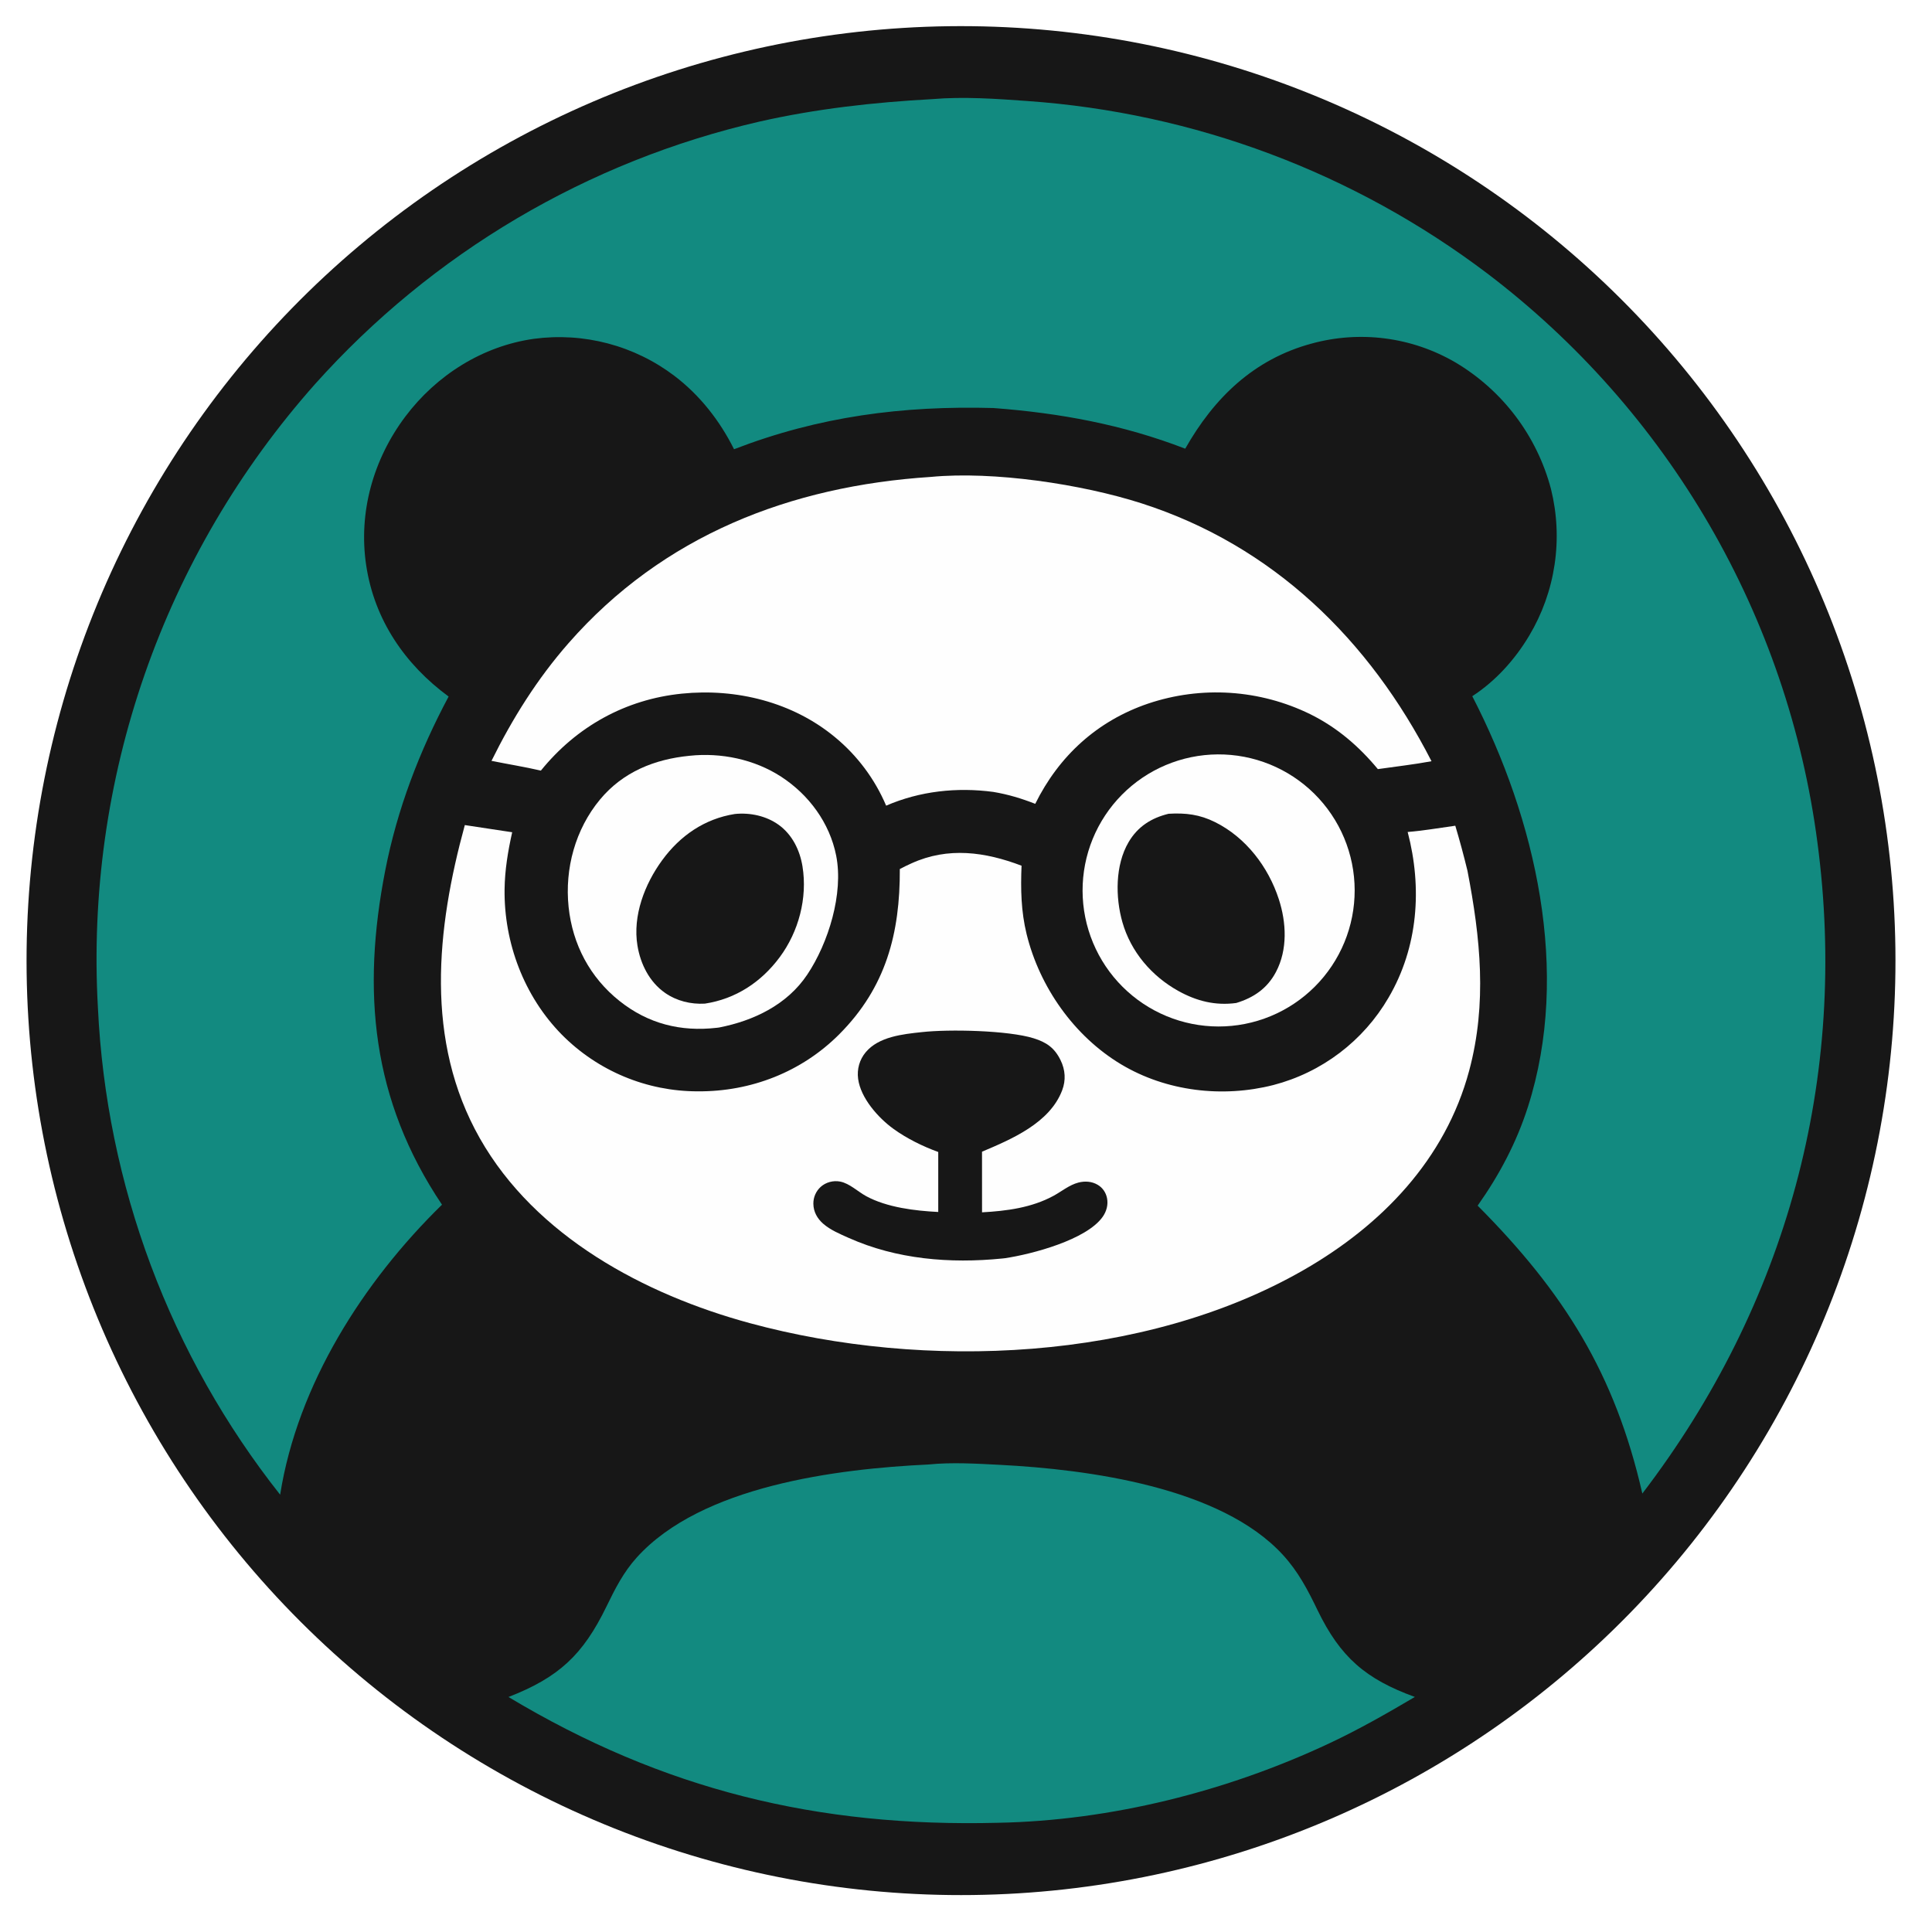
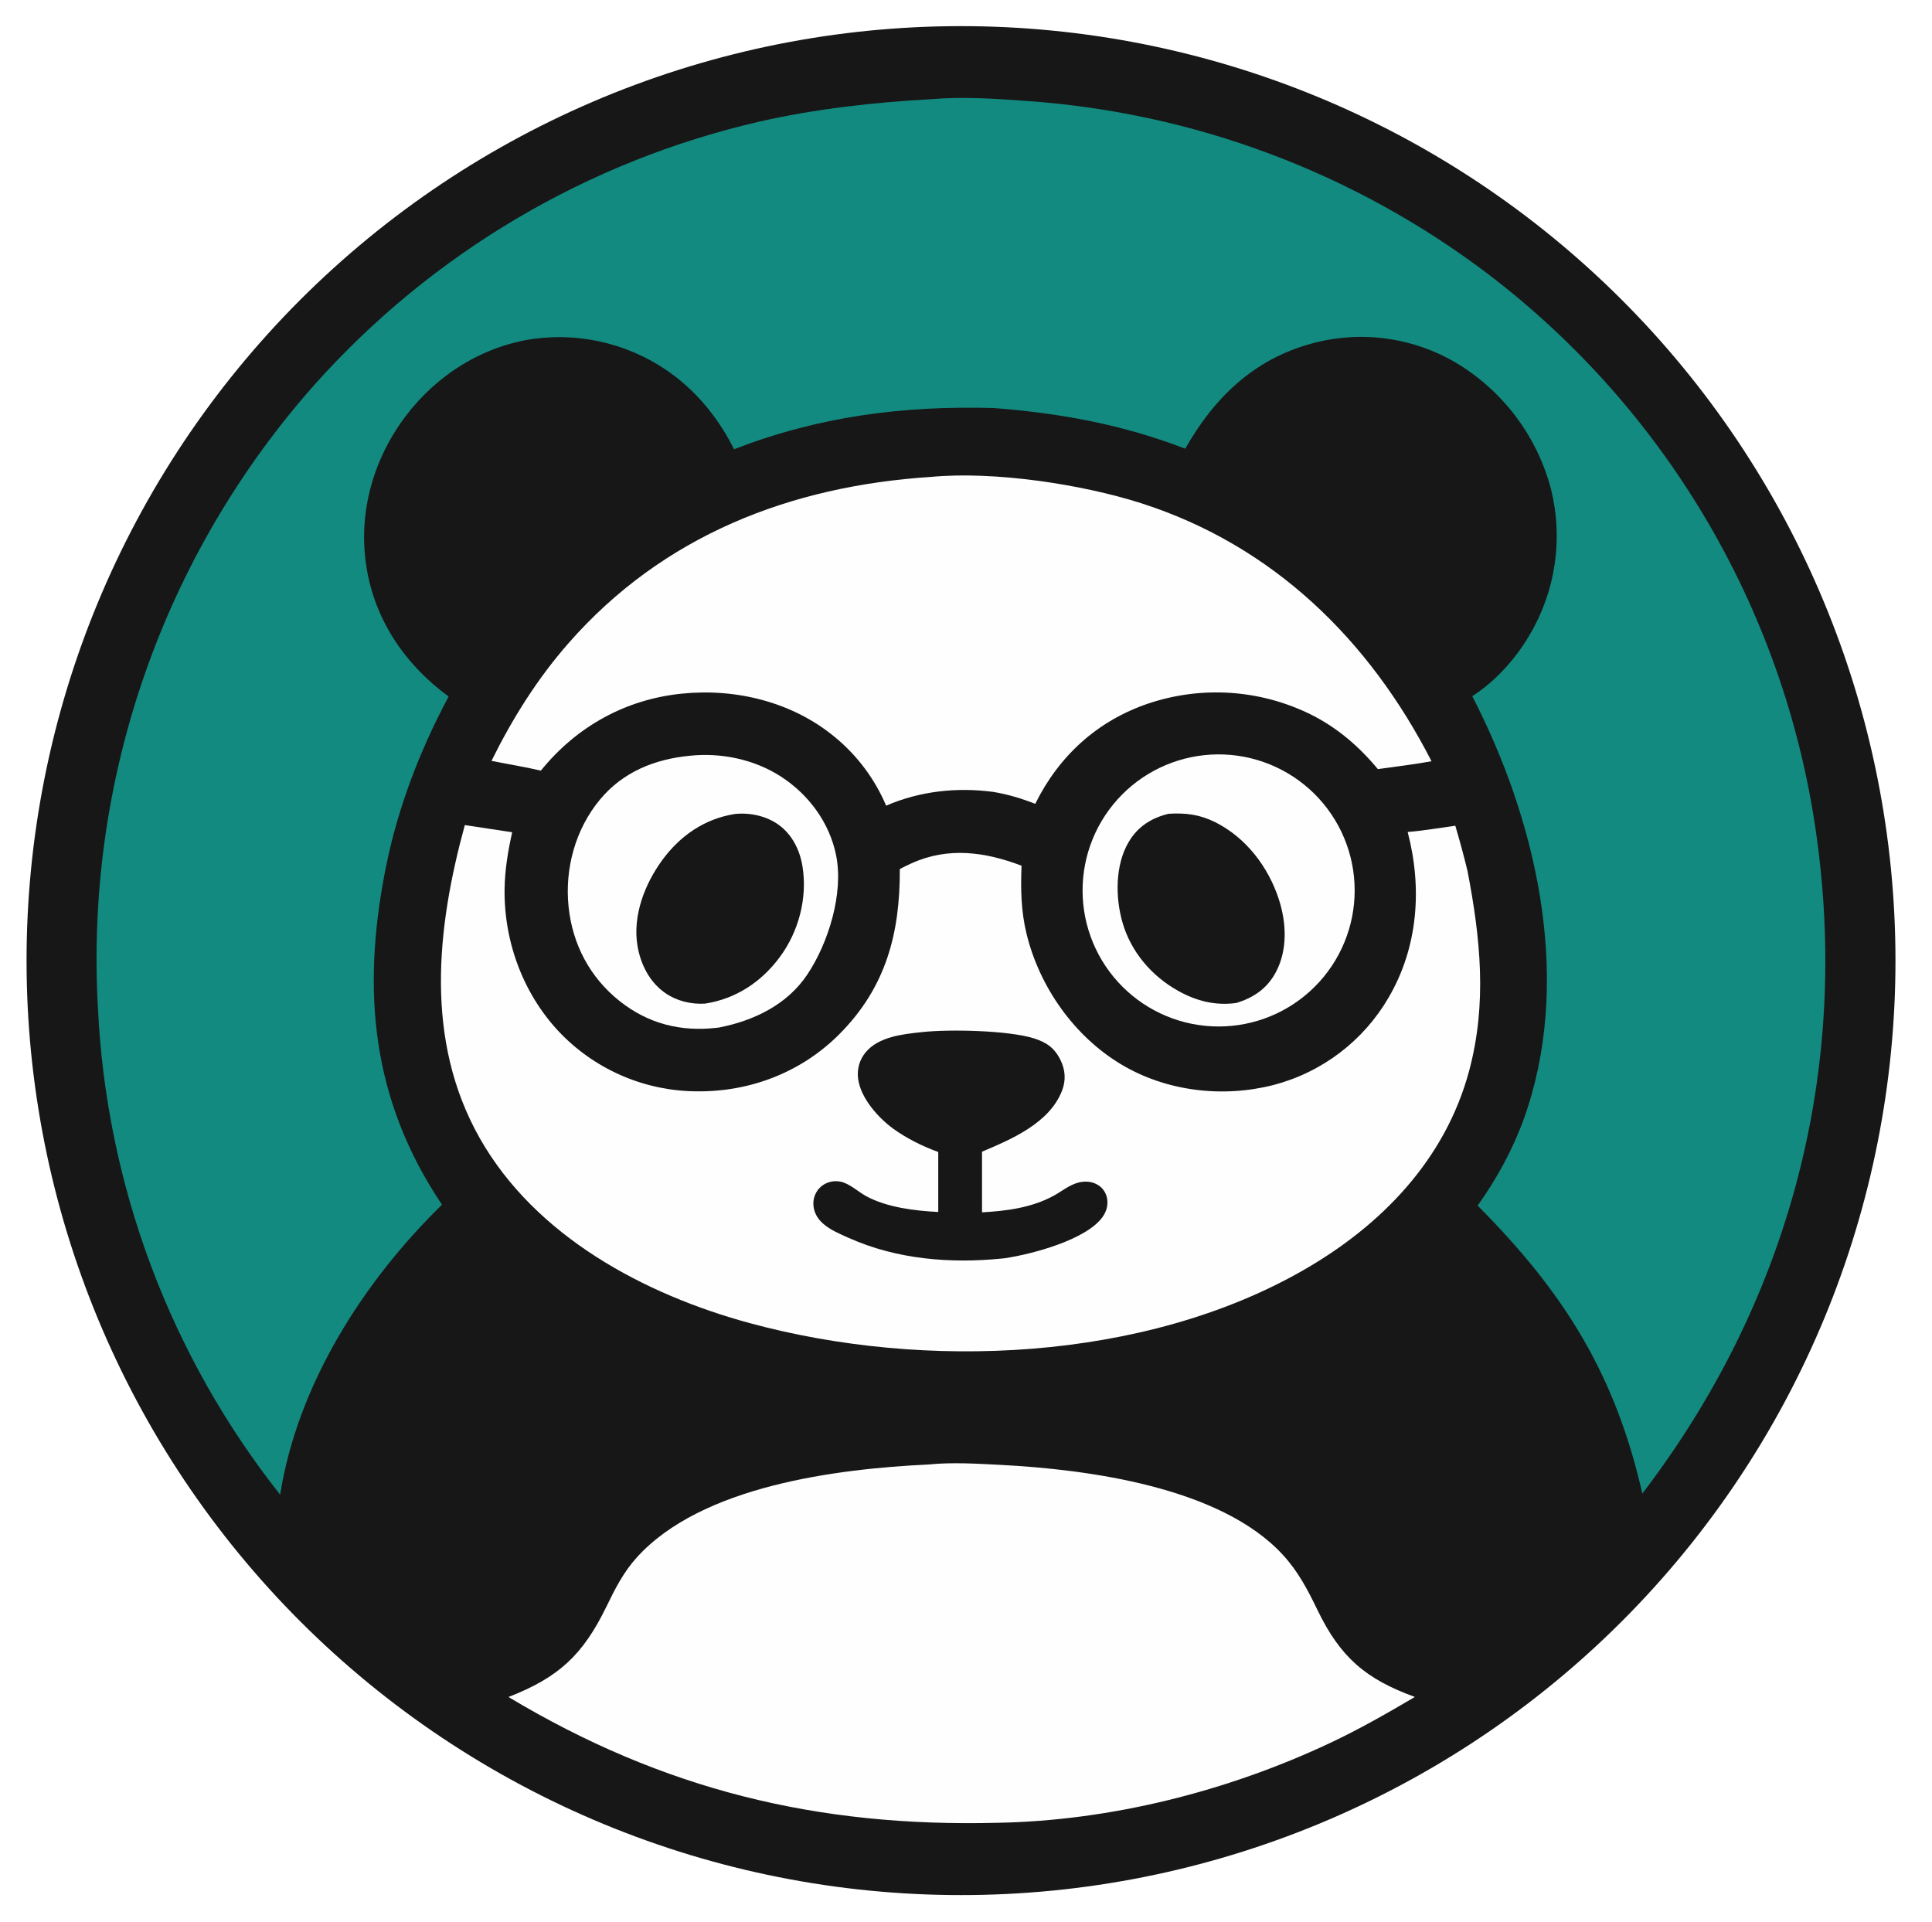
<svg xmlns="http://www.w3.org/2000/svg" width="100%" height="100%" viewBox="0 0 762 758" version="1.1" xml:space="preserve" style="fill-rule:evenodd;clip-rule:evenodd;stroke-linejoin:round;stroke-miterlimit:2;">
  <g transform="matrix(1,0,0,1,-133.12,-133.12)">
    <rect x="0" y="0" width="1024" height="1024" style="fill:rgb(254,254,254);fill-opacity:0;fill-rule:nonzero;" />
  </g>
  <g transform="matrix(1,0,0,1,-133.12,-133.12)">
    <path d="M507.304,143.457C513.337,143.378 519.367,143.446 525.396,143.663C531.425,143.88 537.446,144.244 543.457,144.757C549.468,145.27 555.463,145.929 561.442,146.736C567.421,147.543 573.377,148.496 579.309,149.595C585.241,150.694 591.142,151.938 597.013,153.327C602.884,154.716 608.718,156.249 614.513,157.924C620.309,159.6 626.06,161.417 631.766,163.375C637.473,165.333 643.128,167.43 648.731,169.665C654.335,171.901 659.88,174.273 665.367,176.781C670.854,179.289 676.277,181.93 681.634,184.704C686.991,187.478 692.277,190.382 697.492,193.416C702.707,196.45 707.844,199.61 712.903,202.896C717.962,206.182 722.938,209.59 727.831,213.121C732.723,216.652 737.526,220.3 742.239,224.066C746.952,227.833 751.569,231.712 756.092,235.705C760.614,239.698 765.036,243.8 769.357,248.01C773.678,252.221 777.894,256.535 782.003,260.952C786.112,265.369 790.11,269.884 793.998,274.498C797.885,279.111 801.657,283.817 805.313,288.616C808.97,293.415 812.506,298.301 815.923,303.273C819.339,308.246 822.631,313.299 825.8,318.433C828.968,323.567 832.008,328.776 834.921,334.06C837.834,339.343 840.615,344.695 843.264,350.115C845.914,355.535 848.429,361.017 850.81,366.56C853.19,372.104 855.433,377.703 857.539,383.356C859.644,389.01 861.61,394.712 863.435,400.462C865.261,406.212 866.944,412.004 868.485,417.837C870.026,423.67 871.424,429.537 872.677,435.438C873.93,441.339 875.037,447.268 875.999,453.224C876.961,459.18 877.776,465.156 878.444,471.152C879.113,477.148 879.634,483.157 880.007,489.178C880.38,495.199 880.606,501.226 880.683,507.259C880.76,513.292 880.69,519.322 880.471,525.351C880.252,531.38 879.886,537.401 879.371,543.412C878.856,549.423 878.195,555.417 877.386,561.396C876.577,567.375 875.622,573.33 874.521,579.261C873.42,585.193 872.173,591.094 870.782,596.965C869.391,602.835 867.857,608.668 866.18,614.463C864.502,620.258 862.683,626.009 860.723,631.715C858.764,637.42 856.665,643.074 854.427,648.677C852.19,654.28 849.816,659.825 847.306,665.311C844.797,670.797 842.154,676.218 839.377,681.575C836.601,686.931 833.695,692.216 830.66,697.43C827.625,702.644 824.463,707.78 821.175,712.838C817.887,717.897 814.477,722.871 810.945,727.762C807.413,732.653 803.763,737.455 799.995,742.167C796.227,746.878 792.346,751.495 788.351,756.016C784.356,760.537 780.253,764.958 776.042,769.277C771.83,773.596 767.515,777.81 763.096,781.918C758.677,786.026 754.161,790.023 749.546,793.909C744.931,797.795 740.224,801.565 735.424,805.22C730.624,808.875 725.737,812.409 720.763,815.824C715.79,819.239 710.735,822.529 705.6,825.696C700.465,828.863 695.255,831.901 689.971,834.812C684.686,837.723 679.334,840.502 673.913,843.15C668.492,845.798 663.009,848.311 657.465,850.69C651.92,853.069 646.321,855.31 640.667,857.413C635.012,859.517 629.31,861.481 623.559,863.304C617.808,865.127 612.015,866.809 606.182,868.348C600.349,869.887 594.481,871.283 588.579,872.534C582.678,873.785 576.749,874.89 570.792,875.85C564.836,876.81 558.86,877.623 552.864,878.289C546.868,878.956 540.859,879.475 534.837,879.846C528.816,880.217 522.789,880.441 516.756,880.516C510.726,880.591 504.698,880.519 498.671,880.298C492.645,880.077 486.628,879.709 480.619,879.193C474.611,878.677 468.619,878.014 462.643,877.204C456.667,876.394 450.715,875.438 444.786,874.336C438.857,873.233 432.958,871.986 427.091,870.594C421.223,869.203 415.393,867.668 409.601,865.99C403.808,864.312 398.061,862.493 392.358,860.533C386.655,858.573 381.003,856.474 375.403,854.236C369.803,851.999 364.261,849.625 358.778,847.116C353.295,844.606 347.876,841.963 342.522,839.188C337.168,836.413 331.886,833.507 326.675,830.472C321.464,827.437 316.33,824.277 311.274,820.99C306.218,817.703 301.246,814.294 296.357,810.763C291.468,807.232 286.669,803.584 281.959,799.817C277.25,796.05 272.635,792.171 268.116,788.178C263.597,784.185 259.179,780.083 254.861,775.874C250.543,771.664 246.331,767.351 242.225,762.934C238.119,758.517 234.124,754.003 230.239,749.39C226.354,744.777 222.585,740.072 218.932,735.274C215.279,730.476 211.745,725.591 208.331,720.62C204.917,715.649 201.627,710.598 198.462,705.465C195.296,700.332 192.258,695.125 189.348,689.843C186.438,684.561 183.659,679.211 181.011,673.793C178.364,668.375 175.851,662.895 173.472,657.353C171.093,651.812 168.852,646.215 166.749,640.563C164.645,634.912 162.681,629.212 160.857,623.464C159.033,617.716 157.351,611.927 155.811,606.096C154.271,600.265 152.875,594.401 151.623,588.502C150.371,582.603 149.264,576.676 148.303,570.723C147.342,564.77 146.528,558.796 145.86,552.803C145.192,546.81 144.672,540.803 144.299,534.784C143.926,528.765 143.7,522.741 143.623,516.711C143.546,510.681 143.616,504.653 143.835,498.626C144.054,492.599 144.42,486.582 144.934,480.574C145.448,474.565 146.109,468.573 146.917,462.597C147.725,456.621 148.679,450.668 149.779,444.739C150.88,438.81 152.125,432.911 153.515,427.043C154.904,421.174 156.437,415.344 158.114,409.551C159.79,403.758 161.607,398.01 163.565,392.306C165.523,386.603 167.62,380.951 169.856,375.35C172.091,369.749 174.463,364.206 176.971,358.722C179.478,353.237 182.119,347.818 184.893,342.463C187.667,337.108 190.57,331.825 193.603,326.613C196.636,321.401 199.796,316.266 203.081,311.209C206.366,306.152 209.774,301.178 213.303,296.289C216.832,291.399 220.479,286.598 224.244,281.887C228.009,277.176 231.887,272.561 235.878,268.04C239.87,263.52 243.97,259.1 248.178,254.781C252.387,250.462 256.699,246.248 261.114,242.141C265.529,238.033 270.043,234.036 274.654,230.15C279.265,226.264 283.969,222.494 288.766,218.839C293.563,215.184 298.446,211.648 303.416,208.233C308.386,204.818 313.437,201.526 318.569,198.359C323.7,195.191 328.906,192.151 334.187,189.239C339.468,186.328 344.818,183.547 350.235,180.898C355.652,178.249 361.131,175.734 366.672,173.353C372.213,170.972 377.808,168.729 383.459,166.624C389.11,164.518 394.81,162.552 400.557,160.726C406.304,158.9 412.093,157.216 417.923,155.675C423.753,154.133 429.617,152.735 435.516,151.481C441.415,150.227 447.341,149.118 453.294,148.155C459.247,147.192 465.22,146.376 471.213,145.706C477.206,145.036 483.212,144.514 489.231,144.139C495.25,143.764 501.274,143.536 507.304,143.457Z" style="fill:rgb(23,23,23);fill-rule:nonzero;" />
  </g>
  <g transform="matrix(1,0,0,1,-133.12,-133.12)">
    <path d="M500.802,172.215C513.057,171.159 526.136,172.073 538.391,172.969C540.432,173.112 542.471,173.274 544.509,173.453C546.547,173.633 548.583,173.831 550.618,174.048C552.653,174.265 554.685,174.5 556.715,174.753C558.745,175.006 560.773,175.278 562.798,175.567C564.823,175.857 566.846,176.165 568.865,176.492C570.885,176.818 572.902,177.163 574.915,177.526C576.928,177.889 578.938,178.269 580.945,178.668C582.952,179.067 584.955,179.485 586.954,179.92C588.953,180.355 590.948,180.809 592.939,181.28C594.93,181.751 596.916,182.24 598.898,182.747C600.88,183.254 602.857,183.779 604.83,184.322C606.803,184.865 608.77,185.426 610.733,186.004C612.695,186.583 614.652,187.179 616.604,187.792C618.555,188.406 620.501,189.037 622.442,189.686C624.382,190.335 626.316,191.002 628.245,191.685C630.173,192.369 632.095,193.07 634.011,193.789C635.926,194.507 637.835,195.243 639.737,195.996C641.64,196.749 643.535,197.519 645.424,198.306C647.312,199.093 649.193,199.897 651.067,200.718C652.941,201.539 654.807,202.377 656.666,203.232C658.525,204.087 660.376,204.958 662.219,205.847C664.062,206.735 665.896,207.64 667.723,208.561C669.55,209.482 671.368,210.42 673.178,211.374C674.988,212.329 676.789,213.299 678.581,214.286C680.373,215.273 682.156,216.275 683.931,217.294C685.705,218.313 687.47,219.348 689.225,220.399C690.98,221.45 692.726,222.516 694.462,223.598C696.199,224.681 697.925,225.779 699.641,226.892C701.358,228.005 703.064,229.134 704.76,230.279C706.456,231.423 708.141,232.582 709.816,233.757C711.491,234.932 713.156,236.121 714.809,237.326C716.463,238.531 718.106,239.75 719.737,240.985C721.944,242.662 724.131,244.366 726.297,246.097C728.462,247.828 730.606,249.585 732.728,251.368C734.85,253.152 736.95,254.962 739.027,256.798C741.104,258.633 743.159,260.494 745.19,262.381C747.222,264.267 749.23,266.178 751.214,268.114C753.198,270.05 755.158,272.01 757.094,273.995C759.03,275.98 760.941,277.988 762.827,280.019C764.713,282.05 766.574,284.105 768.409,286.183C770.245,288.26 772.055,290.36 773.838,292.482C775.621,294.605 777.378,296.749 779.109,298.914C780.84,301.08 782.543,303.267 784.22,305.474C785.897,307.682 787.546,309.91 789.167,312.159C790.789,314.407 792.383,316.675 793.948,318.963C795.514,321.251 797.051,323.558 798.559,325.884C800.068,328.209 801.547,330.553 802.998,332.916C804.449,335.278 805.87,337.658 807.262,340.055C808.654,342.453 810.016,344.867 811.349,347.298C812.681,349.729 813.983,352.177 815.255,354.64C816.526,357.103 817.767,359.582 818.978,362.076C820.189,364.569 821.368,367.078 822.517,369.601C823.666,372.124 824.783,374.661 825.869,377.212C826.955,379.762 828.009,382.326 829.032,384.903C830.055,387.48 831.045,390.068 832.004,392.669C832.963,395.27 833.89,397.883 834.784,400.507C835.678,403.131 836.54,405.766 837.369,408.411C838.198,411.056 838.994,413.712 839.758,416.377C840.521,419.042 841.252,421.716 841.949,424.399C842.647,427.082 843.311,429.773 843.942,432.472C844.573,435.171 845.171,437.878 845.735,440.593C846.299,443.307 846.83,446.028 847.327,448.755C847.824,451.482 848.287,454.215 848.716,456.954C849.145,459.693 849.541,462.436 849.903,465.185C862.311,558.262 837.77,647.758 780.874,722.176C770.084,674.859 749.943,642.833 715.919,608.625C724.432,596.594 731.223,583.796 735.733,569.723C752.806,516.448 738.757,456.085 713.799,407.703C723.009,401.712 730.617,393.27 736.229,383.864C736.871,382.789 737.486,381.7 738.075,380.596C738.664,379.491 739.226,378.373 739.76,377.241C740.294,376.109 740.8,374.965 741.279,373.808C741.757,372.651 742.206,371.484 742.627,370.305C743.048,369.126 743.44,367.938 743.803,366.74C744.166,365.543 744.5,364.337 744.804,363.122C745.108,361.908 745.382,360.687 745.626,359.46C745.87,358.232 746.084,356.999 746.268,355.761C746.452,354.523 746.606,353.281 746.729,352.036C746.852,350.791 746.945,349.543 747.007,348.293C747.069,347.042 747.101,345.791 747.102,344.54C747.103,343.289 747.073,342.038 747.013,340.787C746.953,339.537 746.862,338.289 746.741,337.043C746.62,335.798 746.468,334.556 746.286,333.317C746.104,332.079 745.892,330.846 745.65,329.618C745.407,328.39 745.135,327.169 744.833,325.954C744.492,324.663 744.119,323.38 743.716,322.106C743.313,320.833 742.879,319.57 742.414,318.318C741.949,317.065 741.455,315.825 740.93,314.597C740.405,313.368 739.85,312.153 739.266,310.952C738.682,309.751 738.069,308.564 737.428,307.392C736.787,306.221 736.117,305.065 735.419,303.926C734.722,302.787 733.997,301.665 733.244,300.561C732.492,299.457 731.714,298.372 730.909,297.306C730.104,296.24 729.273,295.194 728.418,294.168C727.562,293.143 726.682,292.138 725.778,291.155C724.873,290.172 723.945,289.211 722.994,288.273C722.043,287.335 721.07,286.421 720.074,285.53C719.079,284.639 718.062,283.773 717.025,282.932C715.988,282.091 714.93,281.275 713.853,280.485C712.776,279.695 711.68,278.932 710.566,278.195C709.451,277.458 708.32,276.749 707.171,276.067C706.112,275.448 705.039,274.856 703.951,274.291C702.862,273.726 701.761,273.189 700.646,272.679C699.531,272.168 698.403,271.686 697.264,271.232C696.125,270.778 694.976,270.353 693.815,269.957C692.655,269.56 691.486,269.193 690.307,268.854C689.128,268.516 687.942,268.207 686.748,267.928C685.554,267.649 684.354,267.4 683.147,267.181C681.94,266.962 680.729,266.773 679.514,266.614C678.298,266.455 677.079,266.326 675.856,266.228C674.634,266.13 673.41,266.063 672.184,266.026C670.959,265.989 669.733,265.982 668.507,266.007C667.281,266.031 666.056,266.086 664.833,266.171C663.61,266.256 662.389,266.371 661.172,266.518C659.955,266.664 658.742,266.84 657.533,267.047C656.324,267.253 655.121,267.489 653.924,267.756C652.727,268.023 651.538,268.319 650.356,268.645C627.599,274.824 611.956,290.031 600.586,310.081C575.922,300.566 551.2,296.028 524.909,294.045C489.122,293.069 456.111,297.364 422.633,310.298C417.019,299.049 409.18,289.017 399.14,281.381C398.163,280.64 397.169,279.923 396.158,279.23C395.146,278.537 394.118,277.87 393.074,277.228C392.03,276.586 390.971,275.97 389.896,275.379C388.821,274.788 387.733,274.224 386.631,273.687C385.529,273.15 384.415,272.64 383.288,272.157C382.161,271.674 381.023,271.219 379.874,270.792C378.725,270.365 377.566,269.967 376.397,269.596C375.228,269.226 374.051,268.884 372.866,268.571C371.681,268.258 370.488,267.975 369.289,267.72C368.09,267.466 366.885,267.241 365.674,267.045C364.464,266.85 363.25,266.684 362.031,266.547C360.813,266.411 359.592,266.305 358.368,266.228C357.145,266.152 355.92,266.106 354.694,266.089C353.468,266.072 352.242,266.086 351.017,266.129C349.792,266.172 348.569,266.246 347.347,266.349C346.126,266.452 344.907,266.585 343.692,266.748C323.403,269.608 305.268,281.09 293.012,297.378C280.377,314.17 274.415,335.135 277.54,356.031C280.755,377.525 292.774,395.131 310.059,407.838C298.509,429.47 289.784,452.28 285.07,476.389C275.758,524.016 279.651,566.85 307.444,608.247C276.418,638.582 250.485,679.166 243.611,722.628C242.264,720.925 240.935,719.208 239.622,717.479C238.309,715.75 237.012,714.008 235.733,712.254C234.454,710.499 233.192,708.733 231.947,706.954C230.702,705.175 229.474,703.385 228.264,701.582C227.054,699.779 225.861,697.965 224.686,696.139C223.511,694.313 222.354,692.476 221.215,690.627C220.076,688.779 218.955,686.92 217.852,685.049C216.749,683.179 215.664,681.298 214.597,679.407C213.531,677.516 212.483,675.614 211.453,673.703C210.424,671.792 209.413,669.87 208.42,667.939C207.428,666.008 206.455,664.067 205.5,662.117C204.545,660.166 203.61,658.207 202.694,656.239C201.777,654.27 200.88,652.293 200.002,650.308C199.124,648.322 198.265,646.328 197.426,644.325C196.587,642.323 195.767,640.313 194.966,638.294C194.166,636.276 193.385,634.25 192.624,632.216C191.863,630.183 191.122,628.142 190.401,626.094C189.68,624.046 188.978,621.991 188.297,619.93C187.616,617.868 186.955,615.8 186.314,613.726C185.673,611.651 185.052,609.571 184.451,607.484C183.85,605.397 183.27,603.305 182.71,601.208C182.149,599.11 181.61,597.007 181.091,594.899C180.572,592.79 180.073,590.677 179.595,588.56C179.116,586.442 178.659,584.319 178.222,582.192C177.785,580.065 177.368,577.935 176.973,575.8C176.578,573.665 176.203,571.526 175.849,569.384C175.495,567.242 175.162,565.097 174.85,562.948C174.537,560.799 174.246,558.648 173.975,556.493C173.705,554.339 173.456,552.182 173.227,550.023C172.998,547.864 172.791,545.702 172.604,543.539C172.417,541.376 172.252,539.212 172.107,537.045C171.963,534.878 171.84,532.711 171.737,530.542C171.58,527.763 171.458,524.983 171.369,522.201C171.28,519.419 171.226,516.637 171.205,513.854C171.185,511.071 171.199,508.288 171.246,505.505C171.293,502.722 171.375,499.94 171.491,497.159C171.606,494.378 171.756,491.599 171.939,488.822C172.123,486.045 172.341,483.271 172.592,480.499C172.843,477.727 173.129,474.959 173.448,472.194C173.767,469.429 174.12,466.669 174.507,463.912C174.894,461.156 175.314,458.405 175.768,455.659C176.222,452.913 176.709,450.173 177.23,447.439C177.751,444.705 178.306,441.978 178.893,439.257C179.481,436.537 180.102,433.824 180.756,431.119C181.41,428.414 182.097,425.717 182.817,423.028C183.537,420.339 184.29,417.66 185.076,414.99C185.861,412.32 186.679,409.66 187.53,407.01C188.381,404.36 189.264,401.721 190.179,399.093C191.094,396.464 192.041,393.847 193.02,391.242C193.999,388.637 195.01,386.044 196.053,383.463C197.096,380.882 198.17,378.315 199.275,375.761C200.381,373.207 201.518,370.667 202.685,368.14C203.852,365.613 205.051,363.102 206.28,360.605C207.509,358.108 208.769,355.626 210.058,353.159C211.348,350.693 212.668,348.243 214.017,345.809C215.367,343.375 216.746,340.958 218.155,338.557C219.564,336.157 221.002,333.774 222.469,331.409C223.936,329.044 225.432,326.697 226.956,324.369C228.481,322.04 230.034,319.731 231.615,317.44C233.196,315.149 234.804,312.878 236.441,310.627C238.078,308.376 239.742,306.145 241.433,303.935C243.124,301.724 244.841,299.535 246.586,297.366C248.331,295.197 250.102,293.051 251.899,290.926C253.696,288.801 255.519,286.698 257.368,284.617C258.803,283.012 260.254,281.421 261.721,279.844C263.187,278.267 264.668,276.705 266.164,275.156C267.66,273.607 269.171,272.073 270.697,270.554C272.222,269.034 273.762,267.529 275.317,266.039C276.871,264.549 278.44,263.074 280.023,261.615C281.606,260.155 283.202,258.71 284.813,257.281C286.424,255.852 288.048,254.438 289.685,253.04C291.323,251.642 292.974,250.26 294.638,248.894C296.303,247.528 297.98,246.178 299.67,244.844C301.36,243.509 303.063,242.191 304.778,240.89C306.494,239.589 308.222,238.304 309.962,237.036C311.702,235.768 313.454,234.517 315.219,233.282C316.983,232.047 318.759,230.83 320.546,229.63C322.334,228.429 324.133,227.246 325.943,226.081C327.754,224.915 329.575,223.767 331.407,222.636C333.24,221.505 335.083,220.391 336.937,219.296C338.79,218.201 340.654,217.123 342.529,216.063C344.404,215.004 346.288,213.962 348.182,212.939C350.077,211.916 351.981,210.91 353.895,209.923C355.809,208.936 357.732,207.968 359.664,207.018C361.597,206.068 363.538,205.137 365.488,204.224C367.439,203.311 369.398,202.418 371.365,201.543C373.332,200.668 375.308,199.812 377.292,198.975C379.275,198.138 381.267,197.32 383.267,196.521C385.266,195.722 387.273,194.943 389.288,194.182C391.303,193.422 393.324,192.681 395.353,191.96C397.382,191.239 399.417,190.537 401.46,189.854C403.502,189.172 405.551,188.509 407.606,187.866C409.661,187.223 411.722,186.6 413.789,185.997C415.856,185.393 417.928,184.809 420.006,184.246C422.085,183.683 424.168,183.139 426.257,182.615C428.346,182.092 430.439,181.588 432.537,181.105C455.032,176.003 477.8,173.473 500.802,172.215Z" style="fill:rgb(18,138,128);fill-rule:nonzero;" />
  </g>
  <g transform="matrix(1,0,0,1,-133.12,-133.12)">
    <path d="M316.45,458.532L335.133,461.357C333.465,468.793 332.226,476.222 332.13,483.862C331.866,504.953 339.811,526.026 354.652,541.127C355.526,542.012 356.421,542.875 357.338,543.716C358.255,544.557 359.192,545.374 360.149,546.168C361.106,546.963 362.082,547.733 363.077,548.479C364.072,549.225 365.086,549.946 366.117,550.642C367.148,551.338 368.195,552.008 369.259,552.652C370.323,553.296 371.402,553.913 372.497,554.504C373.592,555.095 374.7,555.658 375.823,556.193C376.946,556.729 378.081,557.237 379.229,557.716C380.376,558.196 381.535,558.647 382.705,559.069C383.875,559.491 385.055,559.884 386.244,560.248C387.434,560.612 388.632,560.946 389.838,561.25C391.044,561.555 392.257,561.829 393.476,562.074C394.695,562.318 395.92,562.532 397.151,562.716C398.381,562.9 399.615,563.053 400.853,563.176C402.09,563.299 403.33,563.391 404.573,563.452C405.815,563.513 407.058,563.544 408.302,563.544C429.277,563.703 449.313,555.912 464.164,541.004C482.583,522.514 488.123,501.172 488.015,475.87C489.521,475.049 491.09,474.317 492.651,473.608C507.078,467.053 521.675,469.097 536.028,474.554C535.648,483.704 535.827,492.558 538.017,501.498C543.132,522.384 556.761,541.788 575.281,552.886C593.121,563.577 615.31,566.179 635.376,561.051C636.555,560.744 637.726,560.408 638.889,560.043C640.052,559.678 641.205,559.285 642.349,558.863C643.492,558.442 644.625,557.992 645.746,557.514C646.867,557.037 647.975,556.532 649.072,555.999C650.168,555.467 651.251,554.908 652.32,554.323C653.389,553.737 654.442,553.125 655.481,552.488C656.52,551.85 657.542,551.187 658.547,550.5C659.553,549.812 660.542,549.099 661.513,548.362C662.484,547.625 663.436,546.865 664.369,546.082C665.302,545.298 666.216,544.492 667.109,543.663C668.003,542.834 668.876,541.984 669.727,541.113C670.578,540.241 671.408,539.349 672.216,538.436C673.023,537.523 673.808,536.591 674.57,535.64C675.332,534.689 676.07,533.719 676.783,532.732C677.497,531.744 678.186,530.739 678.851,529.717C679.515,528.696 680.154,527.658 680.767,526.605C692.458,506.67 694.102,483.32 688.319,461.253C694.577,460.753 700.879,459.637 707.104,458.788C708.861,464.673 710.462,470.599 711.907,476.568C717.018,503.08 719.697,528.811 712.578,555.391C703.192,590.431 678.004,616.405 647.199,634.066C584.295,670.129 497.763,673.665 428.922,654.985C387.258,643.68 344.312,620.753 322.368,582.059C300.541,543.572 305.272,499.339 316.45,458.532Z" style="fill:rgb(254,254,254);fill-rule:nonzero;" />
  </g>
  <g transform="matrix(1,0,0,1,-133.12,-133.12)">
    <path d="M496.621,540.196C507.472,538.979 530.759,539.493 540.772,542.61C545.852,544.191 549.027,546.371 551.413,551.24C553.295,555.079 553.571,559.134 552.045,563.148C547.147,576.035 532.141,582.398 520.437,587.348L520.446,611.262C530.102,610.737 539.966,609.456 548.598,604.774C551.813,603.03 554.861,600.46 558.43,599.532C561.026,598.857 563.772,599.035 566.103,600.431C568.032,601.585 569.3,603.463 569.739,605.657C570.265,608.281 569.538,610.901 568.011,613.06C561.6,622.12 540.114,627.775 529.479,629.356C529.098,629.401 528.716,629.443 528.334,629.482C507.817,631.534 486.789,629.808 467.859,621.35C464.417,619.812 460.673,618.259 457.798,615.758C455.46,613.724 453.954,611.049 453.921,607.908C453.915,607.593 453.926,607.279 453.953,606.966C453.981,606.652 454.025,606.341 454.086,606.032C454.147,605.723 454.225,605.419 454.319,605.119C454.412,604.818 454.522,604.524 454.647,604.235C454.772,603.946 454.913,603.665 455.069,603.392C455.224,603.118 455.394,602.853 455.578,602.598C455.762,602.343 455.959,602.098 456.169,601.864C456.38,601.629 456.602,601.407 456.836,601.197C458.89,599.372 461.797,598.619 464.489,599.135C468.174,599.84 471.524,603.146 474.797,604.915C483.001,609.35 494.015,610.666 503.173,611.124L503.173,587.468C497.099,585.259 490.783,582.161 485.532,578.361C479.487,573.987 472.562,566.204 471.568,558.581C471.075,554.797 472.107,551.07 474.556,548.133C479.694,541.974 489.156,540.999 496.621,540.196Z" style="fill:rgb(23,23,23);fill-rule:nonzero;" />
  </g>
  <g transform="matrix(1,0,0,1,-133.12,-133.12)">
-     <path d="M499.316,710.716C508.462,709.779 518.405,710.388 527.583,710.861C562.312,712.654 614.574,719.607 639.108,746.366C645.183,752.991 648.901,760.161 652.766,768.154C661.764,786.76 671.799,795.371 691.154,802.397C680.127,808.915 669.045,815.225 657.443,820.678C617.158,839.61 571.218,851.213 526.625,852.029C455.65,853.835 394.746,839.044 333.665,802.415C353.465,794.714 363.023,785.854 372.303,766.759C375.708,759.753 379.009,753.21 384.267,747.388C409.803,719.119 463.138,712.435 499.316,710.716Z" style="fill:rgb(18,138,128);fill-rule:nonzero;" />
+     <path d="M499.316,710.716C508.462,709.779 518.405,710.388 527.583,710.861C562.312,712.654 614.574,719.607 639.108,746.366C645.183,752.991 648.901,760.161 652.766,768.154C661.764,786.76 671.799,795.371 691.154,802.397C680.127,808.915 669.045,815.225 657.443,820.678C617.158,839.61 571.218,851.213 526.625,852.029C455.65,853.835 394.746,839.044 333.665,802.415C353.465,794.714 363.023,785.854 372.303,766.759C375.708,759.753 379.009,753.21 384.267,747.388C409.803,719.119 463.138,712.435 499.316,710.716Z" style="fill:rgb(254,254,254);fill-rule:nonzero;" />
  </g>
  <g transform="matrix(1,0,0,1,-133.12,-133.12)">
    <path d="M500.296,321.212C524.926,318.854 559.807,324.062 583.416,331.654C635.255,348.324 673.204,385.444 697.722,433.348C690.743,434.65 683.594,435.443 676.564,436.459C669.02,427.388 660.493,420.046 649.871,414.785C649.257,414.484 648.639,414.191 648.018,413.905C647.397,413.62 646.772,413.342 646.143,413.071C645.515,412.8 644.884,412.538 644.249,412.283C643.614,412.028 642.977,411.78 642.337,411.541C641.696,411.301 641.053,411.069 640.406,410.846C639.76,410.622 639.111,410.406 638.46,410.198C637.809,409.99 637.155,409.79 636.498,409.598C635.842,409.405 635.183,409.221 634.522,409.045C633.861,408.869 633.199,408.701 632.534,408.541C631.869,408.381 631.202,408.229 630.533,408.086C629.864,407.942 629.194,407.806 628.523,407.679C627.851,407.552 627.177,407.433 626.502,407.322C625.827,407.211 625.151,407.108 624.474,407.014C623.797,406.919 623.118,406.833 622.439,406.755C621.76,406.677 621.079,406.607 620.398,406.546C619.717,406.485 619.036,406.432 618.353,406.387C617.67,406.342 616.987,406.306 616.304,406.278C615.621,406.249 614.937,406.229 614.254,406.218C613.57,406.207 612.886,406.204 612.202,406.209C611.518,406.214 610.834,406.228 610.151,406.249C609.468,406.271 608.784,406.301 608.101,406.34C607.418,406.379 606.736,406.425 606.055,406.48C605.373,406.535 604.692,406.599 604.012,406.671C603.332,406.742 602.653,406.822 601.975,406.911C601.296,406.999 600.619,407.095 599.944,407.2C599.268,407.305 598.593,407.418 597.92,407.539C597.247,407.66 596.576,407.79 595.906,407.927C595.236,408.065 594.568,408.211 593.901,408.365C593.235,408.518 592.571,408.68 591.908,408.85C591.246,409.02 590.586,409.198 589.927,409.385C589.269,409.571 588.613,409.765 587.96,409.967C587.307,410.169 586.656,410.379 586.008,410.597C565.908,417.411 550.776,431.249 541.431,450.153C535.928,448.003 530.718,446.428 524.883,445.451C510.531,443.535 495.91,445.117 482.623,450.875C482.068,449.569 481.475,448.281 480.844,447.011C480.212,445.74 479.543,444.49 478.836,443.26C478.129,442.03 477.387,440.822 476.608,439.637C475.829,438.451 475.015,437.29 474.166,436.153C473.317,435.016 472.435,433.906 471.52,432.823C470.605,431.739 469.657,430.684 468.678,429.657C467.699,428.63 466.691,427.633 465.653,426.666C464.614,425.7 463.548,424.766 462.453,423.863C445.724,410 423.502,404.524 402.074,406.689C379.784,408.942 360.482,419.703 346.447,437.048C340.017,435.56 333.444,434.511 326.97,433.202C335.25,416.457 345.005,400.875 357.345,386.796C394.599,344.293 444.811,324.817 500.296,321.212Z" style="fill:rgb(254,254,254);fill-rule:nonzero;" />
  </g>
  <g transform="matrix(1,0,0,1,-133.12,-133.12)">
    <path d="M405.071,431.201C417.513,429.867 430.683,432.61 441.201,439.444C452.132,446.545 460.341,457.659 462.908,470.54C465.894,485.531 459.833,505.066 451.515,517.501C443.547,529.412 430.425,535.683 416.717,538.374L415.795,538.486C401.556,540.113 388.748,536.889 377.445,527.894C365.814,518.637 358.93,505.604 357.382,490.833C355.8,475.731 360.03,460.167 369.794,448.422C378.813,437.571 391.305,432.548 405.071,431.201Z" style="fill:rgb(254,254,254);fill-rule:nonzero;" />
  </g>
  <g transform="matrix(1,0,0,1,-133.12,-133.12)">
    <path d="M422.958,454.158C428.927,453.547 435.323,454.893 440.236,458.434C445.598,462.298 448.601,468.444 449.634,474.854C451.642,487.316 448.119,500.585 440.624,510.669C433.312,520.506 423.256,527.11 411.117,528.955C405.579,529.258 400.016,527.917 395.434,524.72C389.26,520.412 385.75,513.385 384.543,506.095C382.587,494.29 387.391,481.826 394.282,472.393C401.359,462.705 411.033,456.035 422.958,454.158Z" style="fill:rgb(23,23,23);fill-rule:nonzero;" />
  </g>
  <g transform="matrix(1,0,0,1,-133.12,-133.12)">
    <path d="M605.472,431.293C606.343,431.157 607.216,431.043 608.091,430.95C608.967,430.857 609.845,430.785 610.725,430.735C611.604,430.686 612.484,430.658 613.365,430.651C614.246,430.645 615.126,430.66 616.007,430.697C616.887,430.734 617.766,430.792 618.643,430.873C619.52,430.953 620.394,431.055 621.267,431.178C622.139,431.301 623.008,431.446 623.873,431.612C624.738,431.778 625.598,431.965 626.454,432.174C627.31,432.383 628.16,432.612 629.005,432.862C629.85,433.113 630.687,433.384 631.518,433.675C632.349,433.967 633.173,434.279 633.989,434.611C634.805,434.943 635.612,435.295 636.411,435.667C637.21,436.039 637.998,436.43 638.777,436.841C639.556,437.252 640.325,437.681 641.083,438.13C641.842,438.579 642.588,439.046 643.323,439.531C644.058,440.016 644.781,440.52 645.491,441.041C646.202,441.562 646.899,442.1 647.583,442.655C648.266,443.21 648.936,443.782 649.592,444.371C650.247,444.959 650.888,445.563 651.514,446.183C652.14,446.803 652.75,447.438 653.345,448.087C653.94,448.737 654.518,449.401 655.08,450.08C655.641,450.758 656.186,451.45 656.714,452.155C657.242,452.86 657.752,453.578 658.245,454.309C658.737,455.039 659.211,455.781 659.667,456.535C660.123,457.288 660.56,458.053 660.979,458.828C661.397,459.603 661.796,460.388 662.176,461.183C662.555,461.978 662.915,462.782 663.255,463.595C663.595,464.407 663.915,465.227 664.215,466.056C664.514,466.885 664.793,467.72 665.052,468.562C665.311,469.404 665.548,470.252 665.765,471.105C665.982,471.959 666.177,472.818 666.352,473.681C666.526,474.545 666.679,475.412 666.811,476.283C666.943,477.154 667.053,478.027 667.142,478.904C667.231,479.781 667.298,480.659 667.343,481.538C667.388,482.418 667.412,483.298 667.415,484.179C667.417,485.06 667.397,485.941 667.356,486.82C667.315,487.7 667.252,488.579 667.167,489.456C667.083,490.333 666.977,491.207 666.849,492.078C666.722,492.95 666.573,493.818 666.403,494.682C666.232,495.546 666.041,496.406 665.828,497.261C665.615,498.116 665.382,498.965 665.128,499.808C664.873,500.651 664.598,501.488 664.303,502.318C664.007,503.147 663.691,503.969 663.355,504.784C663.019,505.598 662.663,506.403 662.287,507.2C661.911,507.997 661.516,508.784 661.102,509.561C660.687,510.338 660.254,511.105 659.801,511.861C659.349,512.617 658.878,513.361 658.389,514.094C657.9,514.827 657.394,515.547 656.869,516.255C656.345,516.962 655.804,517.657 655.245,518.338C654.686,519.019 654.111,519.686 653.52,520.339C652.928,520.992 652.321,521.629 651.698,522.252C651.075,522.875 650.438,523.483 649.785,524.074C649.132,524.665 648.465,525.24 647.784,525.799C647.103,526.358 646.408,526.899 645.7,527.423C644.993,527.948 644.273,528.454 643.54,528.943C642.807,529.432 642.063,529.903 641.307,530.355C640.551,530.808 639.784,531.241 639.007,531.655C638.23,532.07 637.443,532.465 636.646,532.841C635.849,533.217 635.044,533.573 634.23,533.909C633.415,534.245 632.593,534.561 631.763,534.856C630.934,535.152 630.097,535.427 629.254,535.681C628.411,535.936 627.562,536.169 626.707,536.382C625.852,536.595 624.992,536.786 624.128,536.956C623.263,537.127 622.395,537.276 621.524,537.403C620.658,537.53 619.789,537.635 618.917,537.719C618.046,537.804 617.173,537.867 616.299,537.908C615.424,537.949 614.549,537.969 613.674,537.968C612.799,537.967 611.924,537.944 611.049,537.9C610.175,537.856 609.302,537.79 608.431,537.703C607.56,537.616 606.691,537.508 605.825,537.379C604.96,537.25 604.098,537.099 603.239,536.928C602.38,536.756 601.527,536.563 600.678,536.35C599.829,536.137 598.985,535.903 598.148,535.648C597.31,535.393 596.479,535.118 595.655,534.823C594.831,534.528 594.015,534.212 593.206,533.877C592.397,533.542 591.597,533.187 590.806,532.813C590.015,532.438 589.233,532.045 588.46,531.632C587.688,531.219 586.927,530.788 586.176,530.338C585.425,529.888 584.685,529.42 583.957,528.934C583.229,528.448 582.513,527.944 581.81,527.423C581.107,526.902 580.416,526.364 579.739,525.809C579.062,525.254 578.399,524.682 577.75,524.095C577.101,523.508 576.466,522.905 575.847,522.286C575.228,521.667 574.624,521.034 574.035,520.386C573.446,519.738 572.874,519.076 572.317,518.4C571.761,517.724 571.222,517.035 570.699,516.332C570.177,515.63 569.672,514.915 569.185,514.188C568.697,513.461 568.227,512.722 567.776,511.972C567.325,511.222 566.892,510.461 566.478,509.69C566.064,508.919 565.669,508.137 565.293,507.346C564.917,506.555 564.561,505.756 564.224,504.948C563.887,504.14 563.571,503.324 563.274,502.501C562.977,501.677 562.701,500.847 562.445,500.01C562.188,499.173 561.953,498.33 561.738,497.481C561.523,496.632 561.329,495.779 561.156,494.921C560.983,494.062 560.831,493.2 560.7,492.335C560.569,491.47 560.46,490.601 560.371,489.73C560.282,488.859 560.215,487.987 560.17,487.112C560.124,486.238 560.1,485.363 560.097,484.488C560.094,483.612 560.112,482.737 560.152,481.863C560.192,480.988 560.253,480.115 560.336,479.244C560.419,478.372 560.523,477.503 560.648,476.636C560.773,475.77 560.919,474.907 561.087,474.048C561.254,473.189 561.443,472.334 561.652,471.484C561.861,470.634 562.09,469.789 562.341,468.95C562.592,468.111 562.863,467.279 563.154,466.454C563.445,465.628 563.757,464.81 564.088,464C564.419,463.189 564.77,462.388 565.141,461.595C565.512,460.802 565.901,460.018 566.31,459.244C566.719,458.47 567.147,457.706 567.593,456.953C568.04,456.2 568.504,455.458 568.987,454.728C569.469,453.997 569.969,453.279 570.487,452.573C571.005,451.867 571.54,451.174 572.091,450.495C572.643,449.815 573.211,449.149 573.795,448.497C574.38,447.845 574.98,447.208 575.595,446.585C576.21,445.962 576.841,445.355 577.486,444.764C578.131,444.172 578.791,443.596 579.464,443.037C580.137,442.478 580.824,441.935 581.524,441.409C582.223,440.883 582.936,440.375 583.661,439.884C584.386,439.393 585.122,438.92 585.87,438.465C586.618,438.01 587.377,437.573 588.146,437.155C588.915,436.738 589.694,436.339 590.483,435.959C591.272,435.58 592.069,435.22 592.876,434.879C593.683,434.538 594.497,434.218 595.319,433.917C596.141,433.616 596.97,433.335 597.806,433.075C598.642,432.815 599.484,432.575 600.331,432.356C601.179,432.137 602.032,431.939 602.889,431.762C603.746,431.585 604.607,431.428 605.472,431.293Z" style="fill:rgb(254,254,254);fill-rule:nonzero;" />
  </g>
  <g transform="matrix(1,0,0,1,-133.12,-133.12)">
    <path d="M594.027,454.071C600.799,453.668 606.309,454.348 612.4,457.387C624.516,463.431 633.336,474.995 637.489,487.736C640.495,496.96 641.025,507.645 636.382,516.449C632.953,522.951 627.583,526.612 620.71,528.697C612.495,529.82 605.095,527.957 597.9,523.969C587.355,518.123 579.139,508.515 575.81,496.842C573.005,487.011 572.934,474.33 578.228,465.292C581.846,459.117 587.22,455.723 594.027,454.071Z" style="fill:rgb(23,23,23);fill-rule:nonzero;" />
  </g>
</svg>
